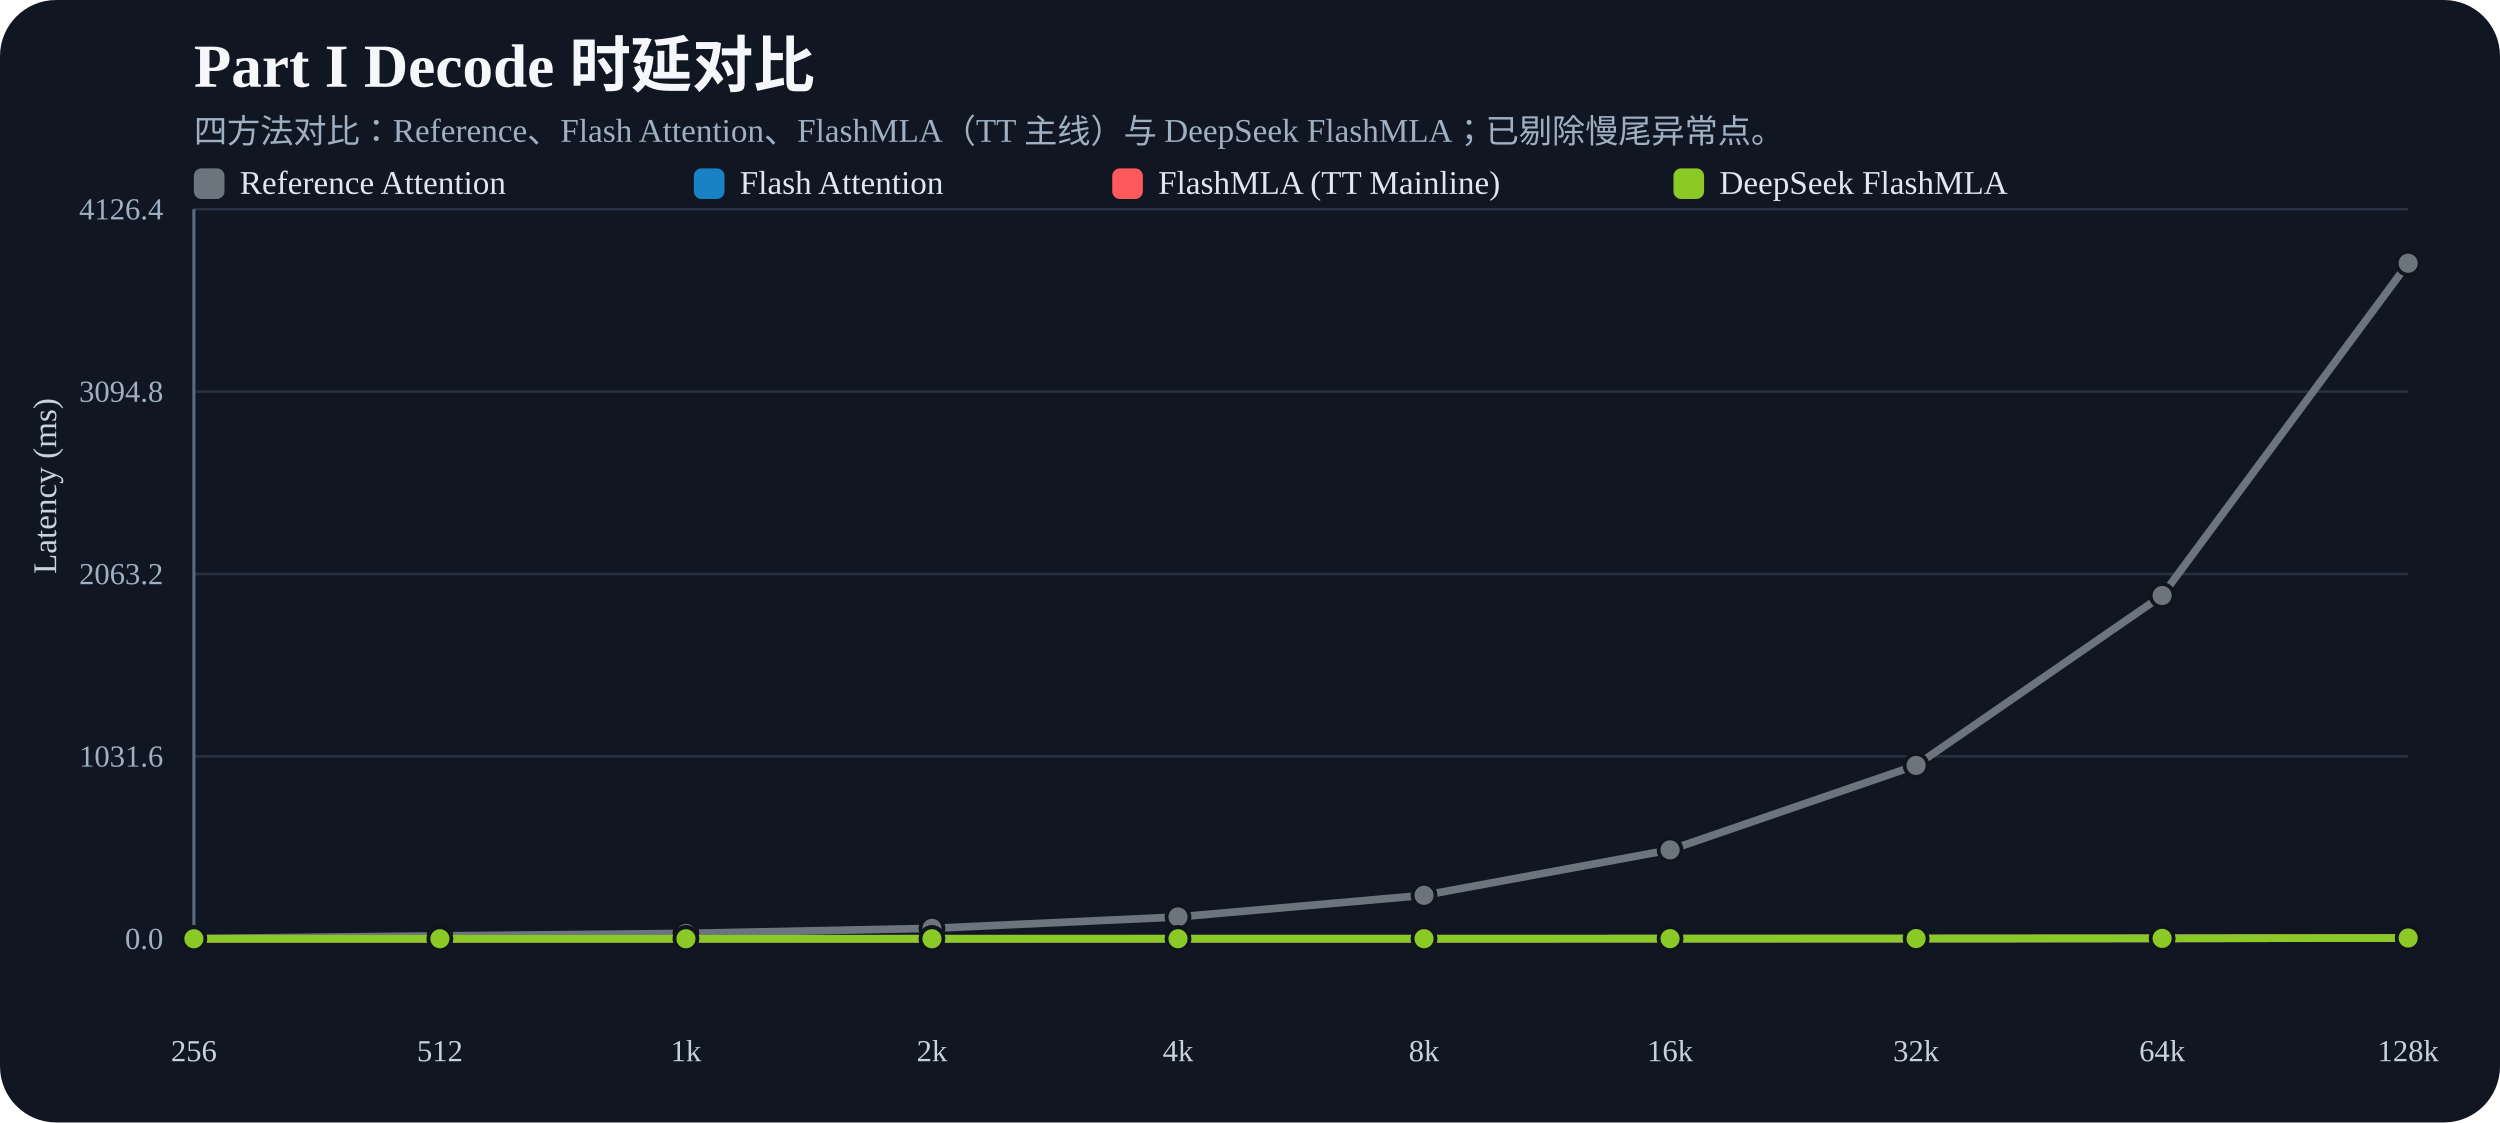
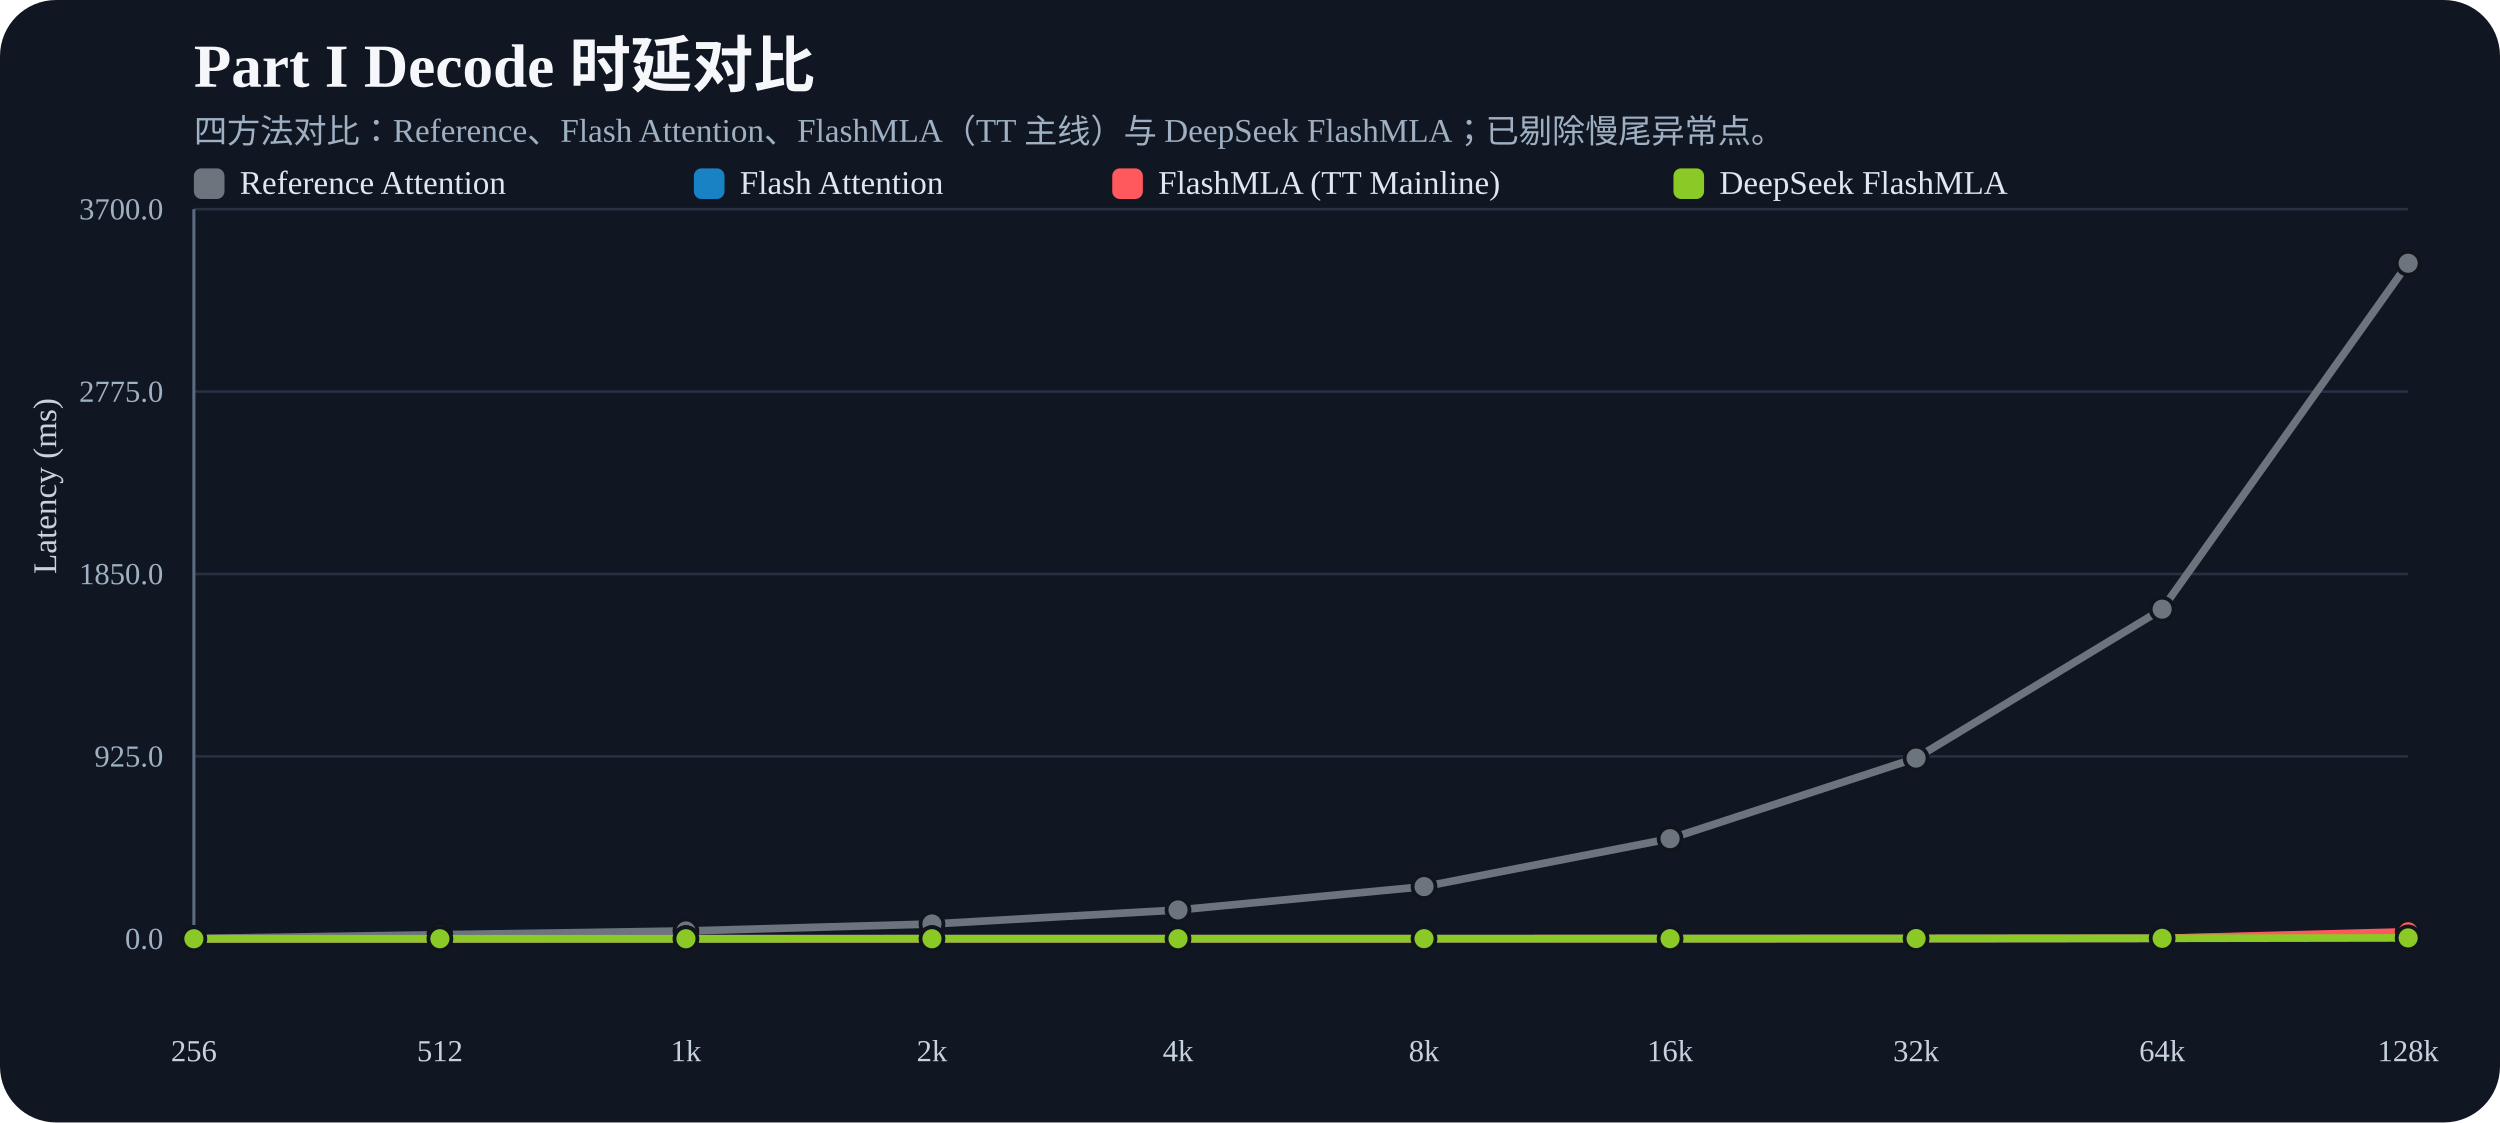
<svg xmlns="http://www.w3.org/2000/svg" width="980" height="440" viewBox="0 0 980 440">
  <rect width="100%" height="100%" rx="22" fill="#111722" />
  <text x="76" y="34" font-size="24" font-weight="700" fill="#f5f7fb">Part I Decode 时延对比</text>
  <text x="76" y="56" font-size="13" fill="#9fb0c3">四方法对比：Reference、Flash Attention、FlashMLA（TT 主线）与 DeepSeek FlashMLA；已剔除慢尾异常点。</text>
  <rect x="76" y="66" width="12" height="12" rx="3" fill="#6c757d" />
  <text x="94" y="76" font-size="13" fill="#dfe7f1">Reference Attention</text>
  <rect x="272" y="66" width="12" height="12" rx="3" fill="#1982c4" />
  <text x="290" y="76" font-size="13" fill="#dfe7f1">Flash Attention</text>
  <rect x="436" y="66" width="12" height="12" rx="3" fill="#ff595e" />
  <text x="454" y="76" font-size="13" fill="#dfe7f1">FlashMLA (TT Mainline)</text>
  <rect x="656" y="66" width="12" height="12" rx="3" fill="#8ac926" />
  <text x="674" y="76" font-size="13" fill="#dfe7f1">DeepSeek FlashMLA</text>
  <line x1="76" y1="368.00" x2="944" y2="368.00" stroke="#273142" stroke-width="1" />
  <text x="64" y="372.00" text-anchor="end" font-size="12" fill="#9fb0c3">0.0</text>
  <line x1="76" y1="296.50" x2="944" y2="296.50" stroke="#273142" stroke-width="1" />
-   <text x="64" y="300.50" text-anchor="end" font-size="12" fill="#9fb0c3">1031.6</text>
+   <text x="64" y="300.50" text-anchor="end" font-size="12" fill="#9fb0c3">925.0</text>
  <line x1="76" y1="225.00" x2="944" y2="225.00" stroke="#273142" stroke-width="1" />
-   <text x="64" y="229.00" text-anchor="end" font-size="12" fill="#9fb0c3">2063.2</text>
+   <text x="64" y="229.00" text-anchor="end" font-size="12" fill="#9fb0c3">1850.0</text>
  <line x1="76" y1="153.50" x2="944" y2="153.50" stroke="#273142" stroke-width="1" />
-   <text x="64" y="157.50" text-anchor="end" font-size="12" fill="#9fb0c3">3094.8</text>
+   <text x="64" y="157.50" text-anchor="end" font-size="12" fill="#9fb0c3">2775.0</text>
  <line x1="76" y1="82.00" x2="944" y2="82.00" stroke="#273142" stroke-width="1" />
-   <text x="64" y="86.00" text-anchor="end" font-size="12" fill="#9fb0c3">4126.4</text>
+   <text x="64" y="86.00" text-anchor="end" font-size="12" fill="#9fb0c3">3700.0</text>
  <line x1="76" y1="368" x2="944" y2="368" stroke="#5b6b80" stroke-width="1.2" />
  <line x1="76" y1="82" x2="76" y2="368" stroke="#5b6b80" stroke-width="1.2" />
  <text x="22" y="225.00" transform="rotate(-90 22 225.00)" font-size="13" fill="#c7d2df">Latency (ms)</text>
  <text x="76.00" y="416" text-anchor="middle" font-size="12" fill="#c7d2df">256</text>
  <text x="172.44" y="416" text-anchor="middle" font-size="12" fill="#c7d2df">512</text>
  <text x="268.89" y="416" text-anchor="middle" font-size="12" fill="#c7d2df">1k</text>
  <text x="365.33" y="416" text-anchor="middle" font-size="12" fill="#c7d2df">2k</text>
  <text x="461.78" y="416" text-anchor="middle" font-size="12" fill="#c7d2df">4k</text>
  <text x="558.22" y="416" text-anchor="middle" font-size="12" fill="#c7d2df">8k</text>
  <text x="654.67" y="416" text-anchor="middle" font-size="12" fill="#c7d2df">16k</text>
  <text x="751.11" y="416" text-anchor="middle" font-size="12" fill="#c7d2df">32k</text>
  <text x="847.56" y="416" text-anchor="middle" font-size="12" fill="#c7d2df">64k</text>
  <text x="944.00" y="416" text-anchor="middle" font-size="12" fill="#c7d2df">128k</text>
-   <path d="M 76.00 367.91 L 172.44 366.85 L 268.89 365.89 L 365.33 363.91 L 461.78 359.44 L 558.22 350.96 L 654.67 333.15 L 751.11 300.04 L 847.56 233.44 L 944.00 103.19" fill="none" stroke="#6c757d" stroke-width="3" stroke-linecap="round" stroke-linejoin="round" />
-   <circle cx="76.00" cy="367.91" r="4.5" fill="#6c757d" stroke="#10151d" stroke-width="1.5" />
-   <circle cx="172.44" cy="366.85" r="4.5" fill="#6c757d" stroke="#10151d" stroke-width="1.5" />
-   <circle cx="268.89" cy="365.89" r="4.5" fill="#6c757d" stroke="#10151d" stroke-width="1.5" />
-   <circle cx="365.33" cy="363.91" r="4.5" fill="#6c757d" stroke="#10151d" stroke-width="1.5" />
-   <circle cx="461.78" cy="359.44" r="4.5" fill="#6c757d" stroke="#10151d" stroke-width="1.5" />
-   <circle cx="558.22" cy="350.96" r="4.5" fill="#6c757d" stroke="#10151d" stroke-width="1.5" />
-   <circle cx="654.67" cy="333.15" r="4.5" fill="#6c757d" stroke="#10151d" stroke-width="1.5" />
-   <circle cx="751.11" cy="300.04" r="4.5" fill="#6c757d" stroke="#10151d" stroke-width="1.5" />
-   <circle cx="847.56" cy="233.44" r="4.5" fill="#6c757d" stroke="#10151d" stroke-width="1.5" />
+   <path d="M 76.00 367.89 L 172.44 366.40 L 268.89 364.93 L 365.33 362.20 L 461.78 356.70 L 558.22 347.55 L 654.67 328.75 L 751.11 297.18 L 847.56 238.79 L 944.00 103.19" fill="none" stroke="#6c757d" stroke-width="3" stroke-linecap="round" stroke-linejoin="round" />
+   <circle cx="76.00" cy="367.89" r="4.5" fill="#6c757d" stroke="#10151d" stroke-width="1.5" />
+   <circle cx="172.44" cy="366.40" r="4.5" fill="#6c757d" stroke="#10151d" stroke-width="1.5" />
+   <circle cx="268.89" cy="364.93" r="4.5" fill="#6c757d" stroke="#10151d" stroke-width="1.5" />
+   <circle cx="365.33" cy="362.20" r="4.5" fill="#6c757d" stroke="#10151d" stroke-width="1.5" />
+   <circle cx="461.78" cy="356.70" r="4.5" fill="#6c757d" stroke="#10151d" stroke-width="1.5" />
+   <circle cx="558.22" cy="347.55" r="4.5" fill="#6c757d" stroke="#10151d" stroke-width="1.5" />
+   <circle cx="654.67" cy="328.75" r="4.5" fill="#6c757d" stroke="#10151d" stroke-width="1.5" />
+   <circle cx="751.11" cy="297.18" r="4.5" fill="#6c757d" stroke="#10151d" stroke-width="1.5" />
+   <circle cx="847.56" cy="238.79" r="4.5" fill="#6c757d" stroke="#10151d" stroke-width="1.5" />
  <circle cx="944.00" cy="103.19" r="4.5" fill="#6c757d" stroke="#10151d" stroke-width="1.5" />
-   <path d="M 76.00 367.99 L 172.44 367.99 L 268.89 367.99 L 365.33 367.98 L 461.78 367.98 L 558.22 367.97 L 654.67 367.95 L 751.11 367.92 L 847.56 367.85 L 944.00 367.70" fill="none" stroke="#1982c4" stroke-width="3" stroke-linecap="round" stroke-linejoin="round" />
+   <path d="M 76.00 367.99 L 172.44 367.99 L 268.89 367.98 L 365.33 367.98 L 461.78 367.98 L 558.22 367.97 L 654.67 367.95 L 751.11 367.91 L 847.56 367.83 L 944.00 365.69" fill="none" stroke="#1982c4" stroke-width="3" stroke-linecap="round" stroke-linejoin="round" />
  <circle cx="76.00" cy="367.99" r="4.5" fill="#1982c4" stroke="#10151d" stroke-width="1.5" />
  <circle cx="172.44" cy="367.99" r="4.5" fill="#1982c4" stroke="#10151d" stroke-width="1.5" />
-   <circle cx="268.89" cy="367.99" r="4.5" fill="#1982c4" stroke="#10151d" stroke-width="1.5" />
+   <circle cx="268.89" cy="367.98" r="4.5" fill="#1982c4" stroke="#10151d" stroke-width="1.5" />
  <circle cx="365.33" cy="367.98" r="4.5" fill="#1982c4" stroke="#10151d" stroke-width="1.5" />
  <circle cx="461.78" cy="367.98" r="4.5" fill="#1982c4" stroke="#10151d" stroke-width="1.5" />
  <circle cx="558.22" cy="367.97" r="4.5" fill="#1982c4" stroke="#10151d" stroke-width="1.5" />
  <circle cx="654.67" cy="367.95" r="4.5" fill="#1982c4" stroke="#10151d" stroke-width="1.5" />
-   <circle cx="751.11" cy="367.92" r="4.5" fill="#1982c4" stroke="#10151d" stroke-width="1.5" />
-   <circle cx="847.56" cy="367.85" r="4.5" fill="#1982c4" stroke="#10151d" stroke-width="1.5" />
-   <circle cx="944.00" cy="367.70" r="4.5" fill="#1982c4" stroke="#10151d" stroke-width="1.5" />
-   <path d="M 76.00 367.99 L 172.44 367.99 L 268.89 367.99 L 365.33 367.98 L 461.78 367.98 L 558.22 367.97 L 654.67 367.95 L 751.11 367.91 L 847.56 367.84 L 944.00 367.69" fill="none" stroke="#ff595e" stroke-width="3" stroke-linecap="round" stroke-linejoin="round" />
+   <circle cx="751.11" cy="367.91" r="4.5" fill="#1982c4" stroke="#10151d" stroke-width="1.5" />
+   <circle cx="847.56" cy="367.83" r="4.5" fill="#1982c4" stroke="#10151d" stroke-width="1.5" />
+   <circle cx="944.00" cy="365.69" r="4.5" fill="#1982c4" stroke="#10151d" stroke-width="1.5" />
+   <path d="M 76.00 367.99 L 172.44 367.99 L 268.89 367.98 L 365.33 367.98 L 461.78 367.98 L 558.22 367.96 L 654.67 367.95 L 751.11 367.91 L 847.56 367.82 L 944.00 365.25" fill="none" stroke="#ff595e" stroke-width="3" stroke-linecap="round" stroke-linejoin="round" />
  <circle cx="76.00" cy="367.99" r="4.5" fill="#ff595e" stroke="#10151d" stroke-width="1.5" />
  <circle cx="172.44" cy="367.99" r="4.5" fill="#ff595e" stroke="#10151d" stroke-width="1.5" />
-   <circle cx="268.89" cy="367.99" r="4.5" fill="#ff595e" stroke="#10151d" stroke-width="1.5" />
+   <circle cx="268.89" cy="367.98" r="4.5" fill="#ff595e" stroke="#10151d" stroke-width="1.5" />
  <circle cx="365.33" cy="367.98" r="4.5" fill="#ff595e" stroke="#10151d" stroke-width="1.5" />
  <circle cx="461.78" cy="367.98" r="4.5" fill="#ff595e" stroke="#10151d" stroke-width="1.5" />
-   <circle cx="558.22" cy="367.97" r="4.5" fill="#ff595e" stroke="#10151d" stroke-width="1.5" />
+   <circle cx="558.22" cy="367.96" r="4.5" fill="#ff595e" stroke="#10151d" stroke-width="1.5" />
  <circle cx="654.67" cy="367.95" r="4.5" fill="#ff595e" stroke="#10151d" stroke-width="1.5" />
  <circle cx="751.11" cy="367.91" r="4.5" fill="#ff595e" stroke="#10151d" stroke-width="1.5" />
-   <circle cx="847.56" cy="367.84" r="4.5" fill="#ff595e" stroke="#10151d" stroke-width="1.5" />
-   <circle cx="944.00" cy="367.69" r="4.5" fill="#ff595e" stroke="#10151d" stroke-width="1.5" />
-   <path d="M 76.00 367.99 L 172.44 367.99 L 268.89 367.99 L 365.33 367.99 L 461.78 367.98 L 558.22 367.97 L 654.67 367.95 L 751.11 367.91 L 847.56 367.84 L 944.00 367.69" fill="none" stroke="#8ac926" stroke-width="3" stroke-linecap="round" stroke-linejoin="round" />
+   <circle cx="847.56" cy="367.82" r="4.5" fill="#ff595e" stroke="#10151d" stroke-width="1.5" />
+   <circle cx="944.00" cy="365.25" r="4.5" fill="#ff595e" stroke="#10151d" stroke-width="1.5" />
+   <path d="M 76.00 367.99 L 172.44 367.99 L 268.89 367.99 L 365.33 367.98 L 461.78 367.98 L 558.22 367.96 L 654.67 367.95 L 751.11 367.91 L 847.56 367.82 L 944.00 367.66" fill="none" stroke="#8ac926" stroke-width="3" stroke-linecap="round" stroke-linejoin="round" />
  <circle cx="76.00" cy="367.99" r="4.5" fill="#8ac926" stroke="#10151d" stroke-width="1.5" />
  <circle cx="172.44" cy="367.99" r="4.5" fill="#8ac926" stroke="#10151d" stroke-width="1.5" />
  <circle cx="268.89" cy="367.99" r="4.5" fill="#8ac926" stroke="#10151d" stroke-width="1.5" />
-   <circle cx="365.33" cy="367.99" r="4.5" fill="#8ac926" stroke="#10151d" stroke-width="1.5" />
+   <circle cx="365.33" cy="367.98" r="4.5" fill="#8ac926" stroke="#10151d" stroke-width="1.5" />
  <circle cx="461.78" cy="367.98" r="4.5" fill="#8ac926" stroke="#10151d" stroke-width="1.5" />
-   <circle cx="558.22" cy="367.97" r="4.5" fill="#8ac926" stroke="#10151d" stroke-width="1.5" />
+   <circle cx="558.22" cy="367.96" r="4.5" fill="#8ac926" stroke="#10151d" stroke-width="1.5" />
  <circle cx="654.67" cy="367.95" r="4.5" fill="#8ac926" stroke="#10151d" stroke-width="1.5" />
  <circle cx="751.11" cy="367.91" r="4.5" fill="#8ac926" stroke="#10151d" stroke-width="1.5" />
-   <circle cx="847.56" cy="367.84" r="4.5" fill="#8ac926" stroke="#10151d" stroke-width="1.5" />
-   <circle cx="944.00" cy="367.69" r="4.5" fill="#8ac926" stroke="#10151d" stroke-width="1.5" />
+   <circle cx="847.56" cy="367.82" r="4.5" fill="#8ac926" stroke="#10151d" stroke-width="1.5" />
+   <circle cx="944.00" cy="367.66" r="4.5" fill="#8ac926" stroke="#10151d" stroke-width="1.5" />
</svg>
